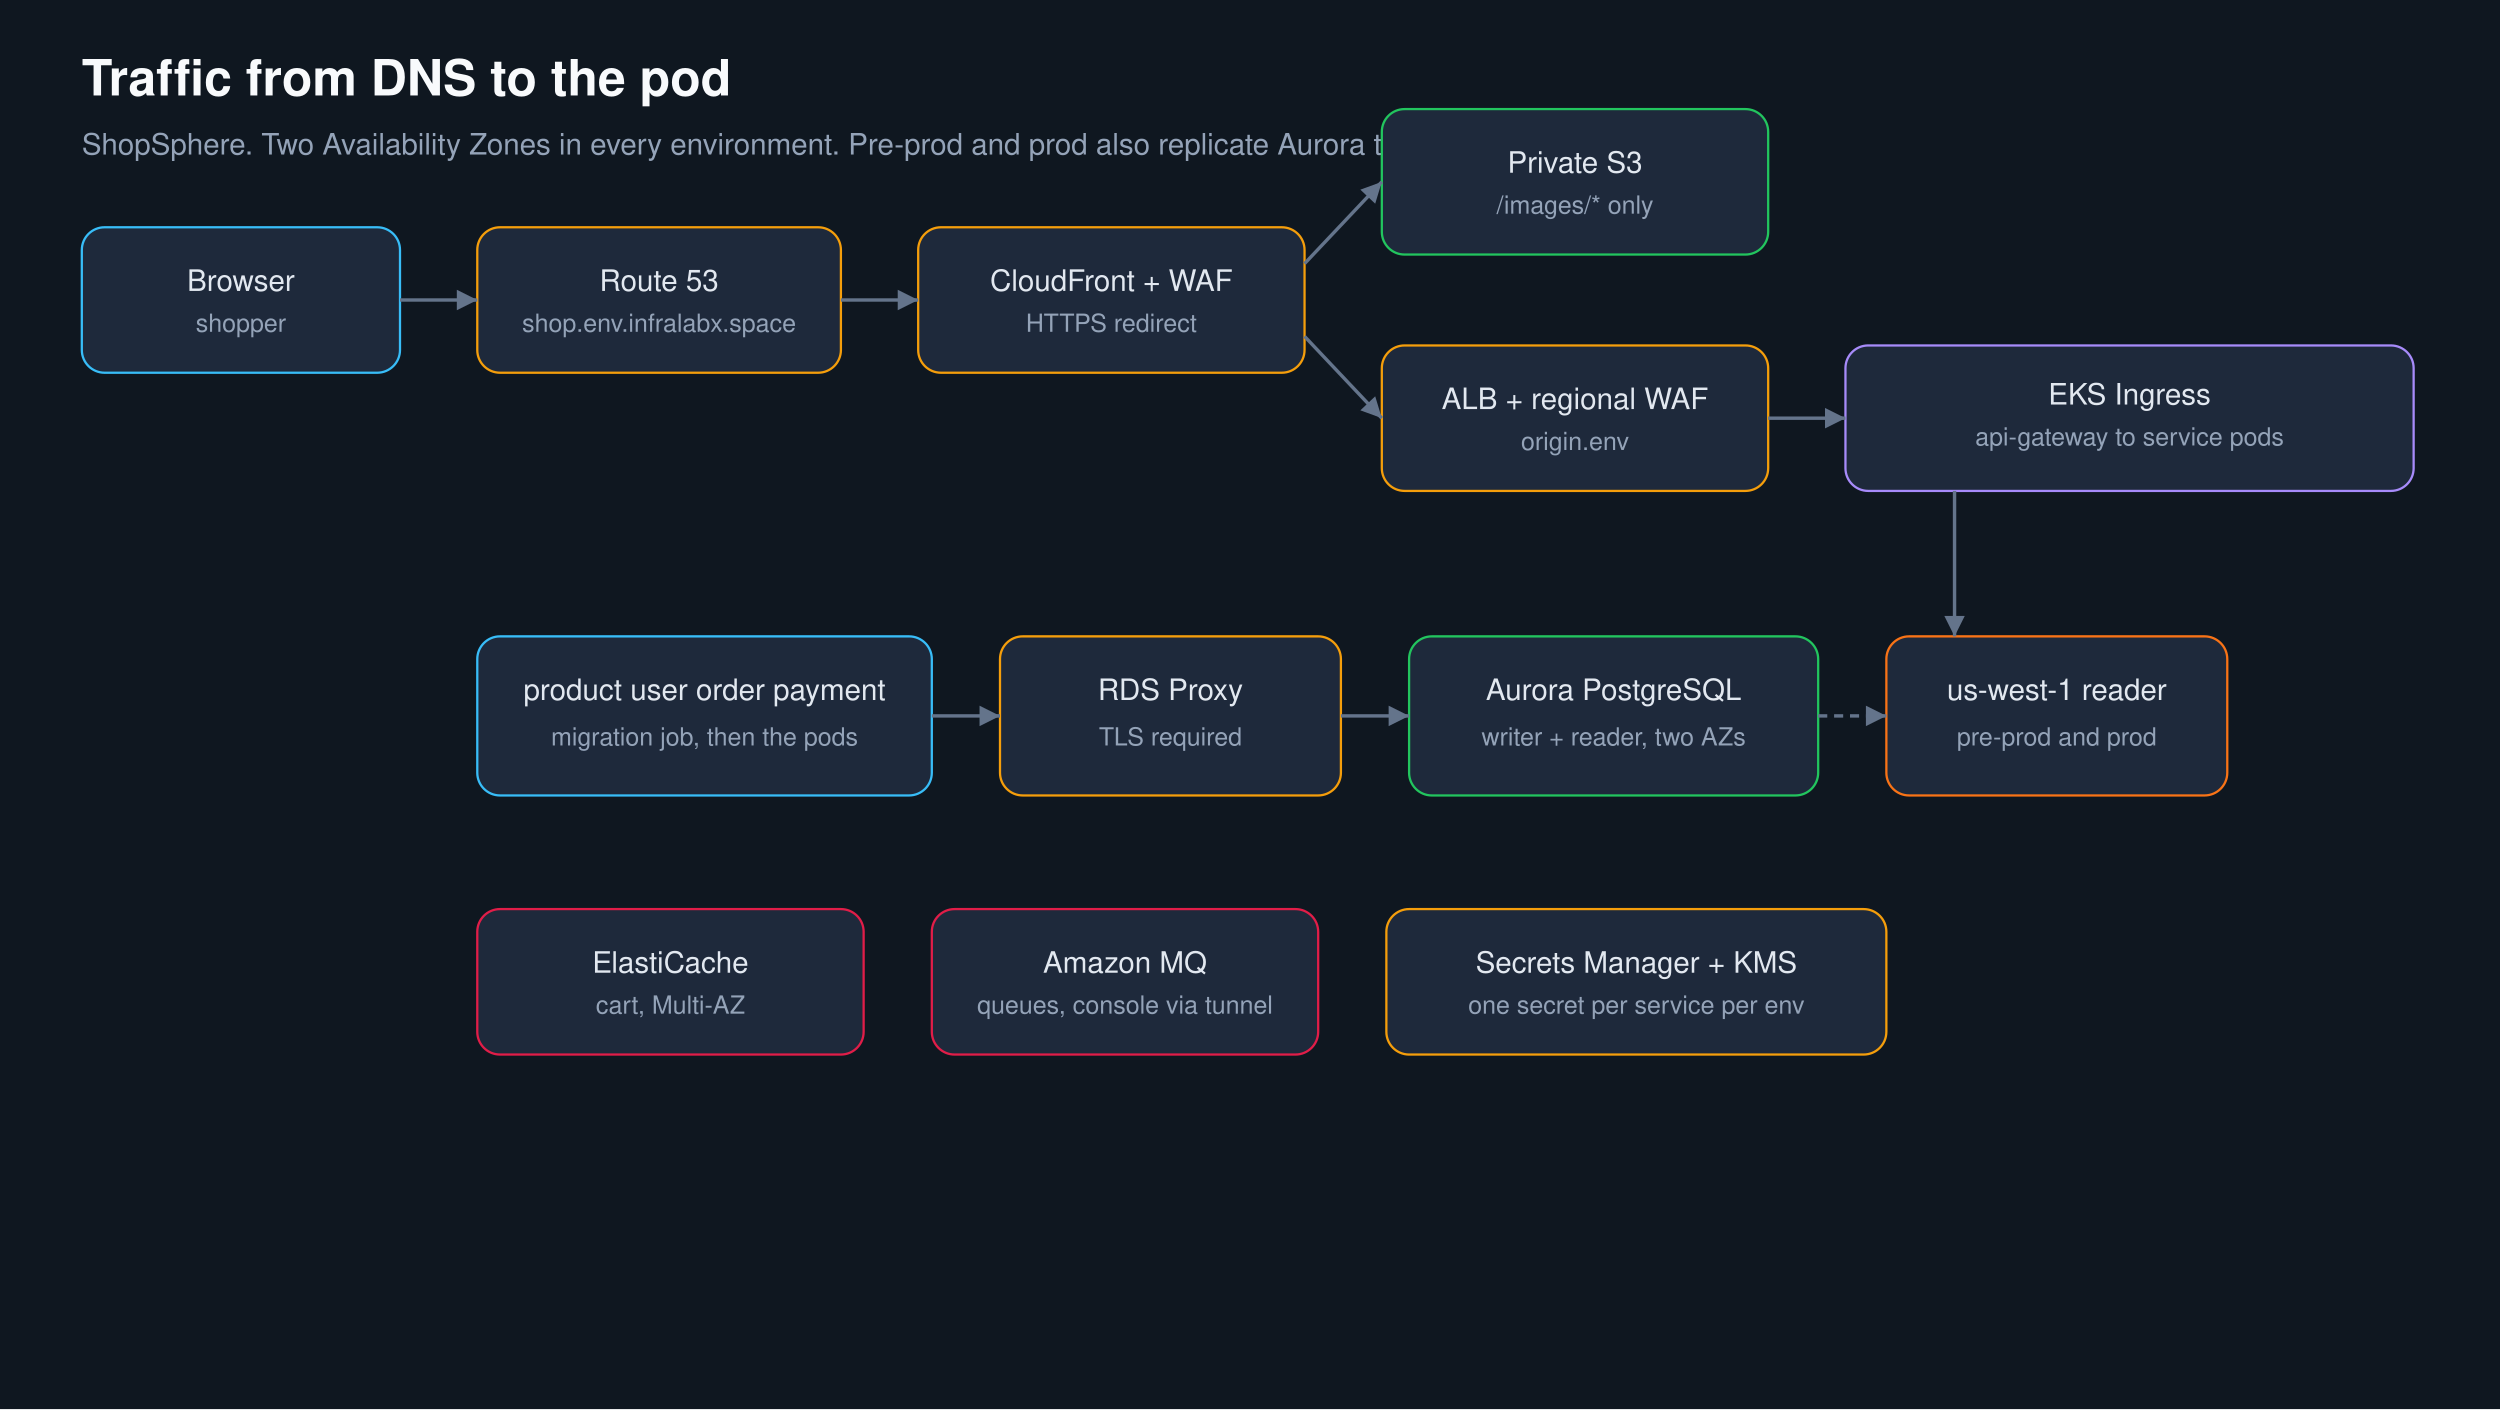
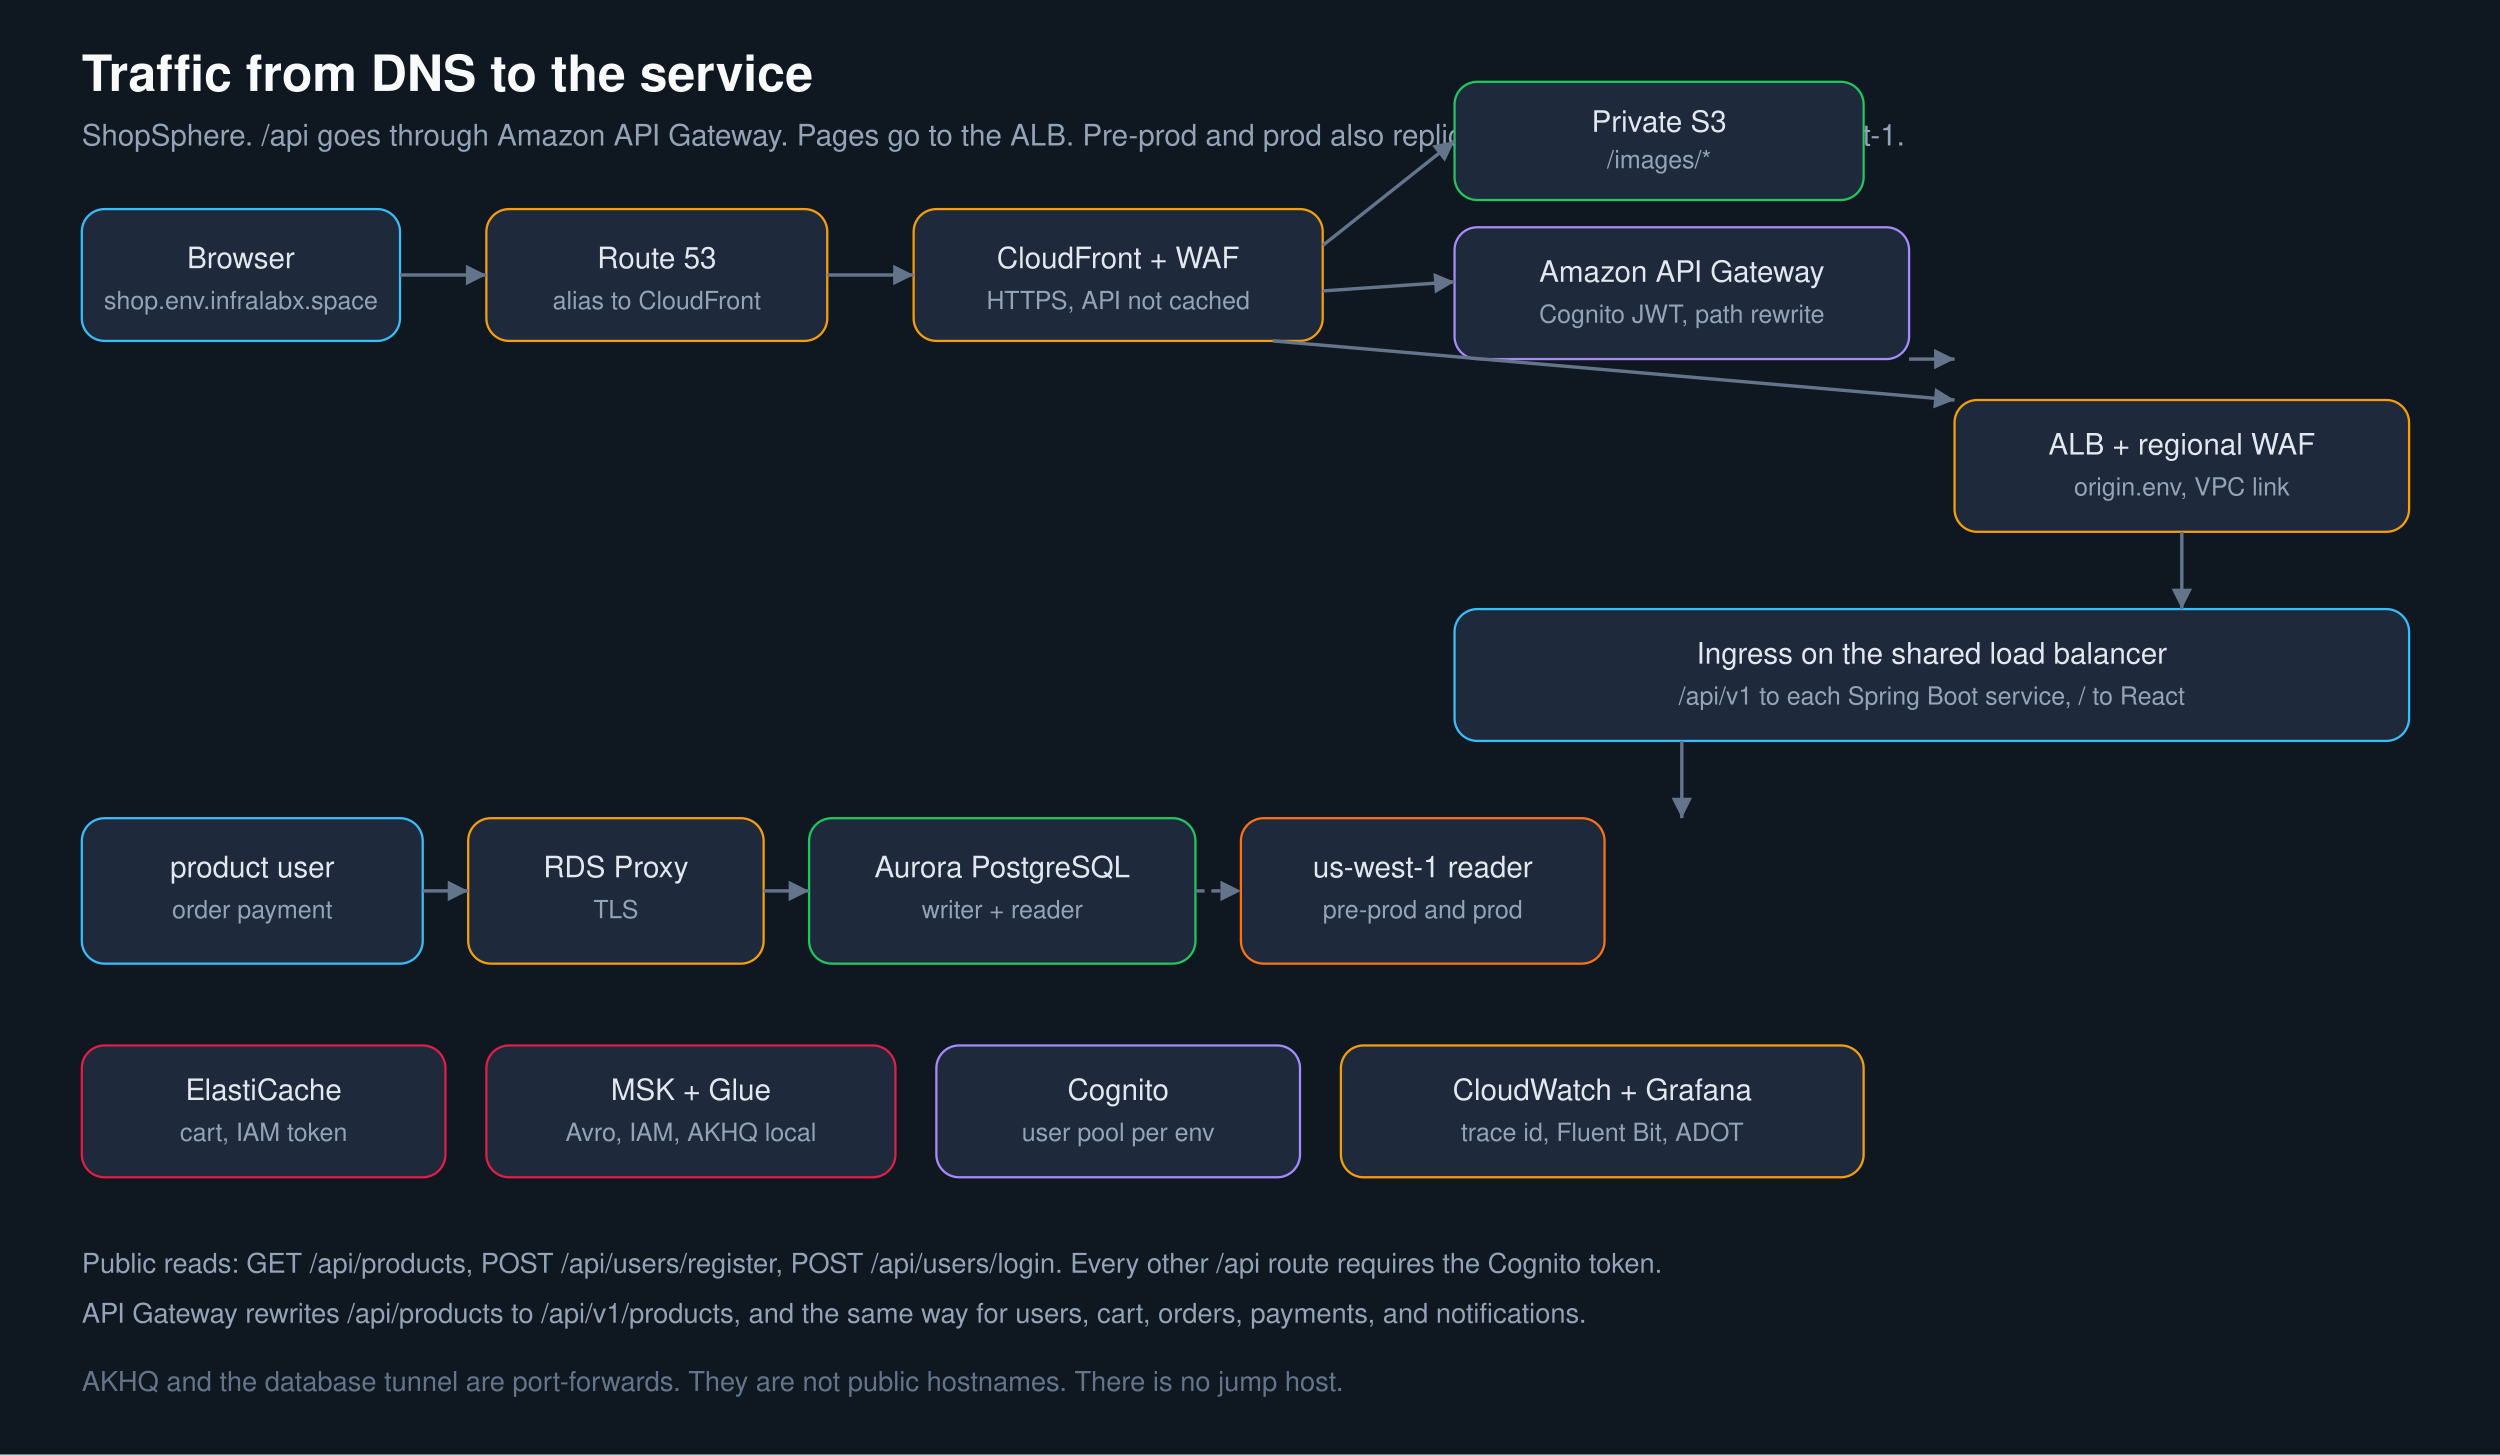
- <svg xmlns="http://www.w3.org/2000/svg" width="1100" height="620" viewBox="0 0 1100 620" role="img" aria-label="Traffic from DNS to the pod">
-   <rect width="1100" height="620" fill="#0f1720" />
-   <text x="36" y="42" fill="#f8fafc" font-family="Segoe UI, Helvetica, Arial, sans-serif" font-size="22" font-weight="700">Traffic from DNS to the pod</text>
-   <text x="36" y="68" fill="#94a3b8" font-family="Segoe UI, Helvetica, Arial, sans-serif" font-size="13">ShopSphere. Two Availability Zones in every environment. Pre-prod and prod also replicate Aurora to us-west-1.</text>
+ <svg xmlns="http://www.w3.org/2000/svg" width="1100" height="640" viewBox="0 0 1100 640" role="img" aria-label="Traffic from DNS to the service">
+   <rect width="1100" height="640" fill="#0f1720" />
+   <text x="36" y="40" fill="#f8fafc" font-family="Segoe UI, Helvetica, Arial, sans-serif" font-size="22" font-weight="700">Traffic from DNS to the service</text>
+   <text x="36" y="64" fill="#94a3b8" font-family="Segoe UI, Helvetica, Arial, sans-serif" font-size="13">ShopSphere. /api goes through Amazon API Gateway. Pages go to the ALB. Pre-prod and prod also replicate Aurora and MSK to us-west-1.</text>
  <g font-family="Segoe UI, Helvetica, Arial, sans-serif" font-size="13" fill="#e2e8f0">
-     <rect x="36" y="100" width="140" height="64" rx="10" fill="#1e293b" stroke="#38bdf8" />
-     <text x="106" y="128" text-anchor="middle">Browser</text>
-     <text x="106" y="146" text-anchor="middle" fill="#94a3b8" font-size="11">shopper</text>
-     <rect x="210" y="100" width="160" height="64" rx="10" fill="#1e293b" stroke="#f59e0b" />
-     <text x="290" y="128" text-anchor="middle">Route 53</text>
-     <text x="290" y="146" text-anchor="middle" fill="#94a3b8" font-size="11">shop.env.infralabx.space</text>
-     <rect x="404" y="100" width="170" height="64" rx="10" fill="#1e293b" stroke="#f59e0b" />
-     <text x="489" y="128" text-anchor="middle">CloudFront + WAF</text>
-     <text x="489" y="146" text-anchor="middle" fill="#94a3b8" font-size="11">HTTPS redirect</text>
-     <rect x="608" y="48" width="170" height="64" rx="10" fill="#1e293b" stroke="#22c55e" />
-     <text x="693" y="76" text-anchor="middle">Private S3</text>
-     <text x="693" y="94" text-anchor="middle" fill="#94a3b8" font-size="11">/images/* only</text>
-     <rect x="608" y="152" width="170" height="64" rx="10" fill="#1e293b" stroke="#f59e0b" />
-     <text x="693" y="180" text-anchor="middle">ALB + regional WAF</text>
-     <text x="693" y="198" text-anchor="middle" fill="#94a3b8" font-size="11">origin.env</text>
-     <rect x="812" y="152" width="250" height="64" rx="10" fill="#1e293b" stroke="#a78bfa" />
-     <text x="937" y="178" text-anchor="middle">EKS Ingress</text>
-     <text x="937" y="196" text-anchor="middle" fill="#94a3b8" font-size="11">api-gateway to service pods</text>
-     <rect x="210" y="280" width="200" height="70" rx="10" fill="#1e293b" stroke="#38bdf8" />
-     <text x="310" y="308" text-anchor="middle">product user order payment</text>
-     <text x="310" y="328" text-anchor="middle" fill="#94a3b8" font-size="11">migration job, then the pods</text>
-     <rect x="440" y="280" width="150" height="70" rx="10" fill="#1e293b" stroke="#f59e0b" />
-     <text x="515" y="308" text-anchor="middle">RDS Proxy</text>
-     <text x="515" y="328" text-anchor="middle" fill="#94a3b8" font-size="11">TLS required</text>
-     <rect x="620" y="280" width="180" height="70" rx="10" fill="#1e293b" stroke="#22c55e" />
-     <text x="710" y="308" text-anchor="middle">Aurora PostgreSQL</text>
-     <text x="710" y="328" text-anchor="middle" fill="#94a3b8" font-size="11">writer + reader, two AZs</text>
-     <rect x="830" y="280" width="150" height="70" rx="10" fill="#1e293b" stroke="#f97316" />
-     <text x="905" y="308" text-anchor="middle">us-west-1 reader</text>
-     <text x="905" y="328" text-anchor="middle" fill="#94a3b8" font-size="11">pre-prod and prod</text>
-     <rect x="210" y="400" width="170" height="64" rx="10" fill="#1e293b" stroke="#e11d48" />
-     <text x="295" y="428" text-anchor="middle">ElastiCache</text>
-     <text x="295" y="446" text-anchor="middle" fill="#94a3b8" font-size="11">cart, Multi-AZ</text>
-     <rect x="410" y="400" width="170" height="64" rx="10" fill="#1e293b" stroke="#e11d48" />
-     <text x="495" y="428" text-anchor="middle">Amazon MQ</text>
-     <text x="495" y="446" text-anchor="middle" fill="#94a3b8" font-size="11">queues, console via tunnel</text>
-     <rect x="610" y="400" width="220" height="64" rx="10" fill="#1e293b" stroke="#f59e0b" />
-     <text x="720" y="428" text-anchor="middle">Secrets Manager + KMS</text>
-     <text x="720" y="446" text-anchor="middle" fill="#94a3b8" font-size="11">one secret per service per env</text>
+     <rect x="36" y="92" width="140" height="58" rx="10" fill="#1e293b" stroke="#38bdf8" />
+     <text x="106" y="118" text-anchor="middle">Browser</text>
+     <text x="106" y="136" text-anchor="middle" fill="#94a3b8" font-size="11">shop.env.infralabx.space</text>
+     <rect x="214" y="92" width="150" height="58" rx="10" fill="#1e293b" stroke="#f59e0b" />
+     <text x="289" y="118" text-anchor="middle">Route 53</text>
+     <text x="289" y="136" text-anchor="middle" fill="#94a3b8" font-size="11">alias to CloudFront</text>
+     <rect x="402" y="92" width="180" height="58" rx="10" fill="#1e293b" stroke="#f59e0b" />
+     <text x="492" y="118" text-anchor="middle">CloudFront + WAF</text>
+     <text x="492" y="136" text-anchor="middle" fill="#94a3b8" font-size="11">HTTPS, API not cached</text>
+     <rect x="640" y="36" width="180" height="52" rx="10" fill="#1e293b" stroke="#22c55e" />
+     <text x="730" y="58" text-anchor="middle">Private S3</text>
+     <text x="730" y="74" text-anchor="middle" fill="#94a3b8" font-size="11">/images/*</text>
+     <rect x="640" y="100" width="200" height="58" rx="10" fill="#1e293b" stroke="#a78bfa" />
+     <text x="740" y="124" text-anchor="middle">Amazon API Gateway</text>
+     <text x="740" y="142" text-anchor="middle" fill="#94a3b8" font-size="11">Cognito JWT, path rewrite</text>
+     <rect x="860" y="176" width="200" height="58" rx="10" fill="#1e293b" stroke="#f59e0b" />
+     <text x="960" y="200" text-anchor="middle">ALB + regional WAF</text>
+     <text x="960" y="218" text-anchor="middle" fill="#94a3b8" font-size="11">origin.env, VPC link</text>
+     <rect x="640" y="268" width="420" height="58" rx="10" fill="#1e293b" stroke="#38bdf8" />
+     <text x="850" y="292" text-anchor="middle">Ingress on the shared load balancer</text>
+     <text x="850" y="310" text-anchor="middle" fill="#94a3b8" font-size="11">/api/v1 to each Spring Boot service, / to React</text>
+     <rect x="36" y="360" width="150" height="64" rx="10" fill="#1e293b" stroke="#38bdf8" />
+     <text x="111" y="386" text-anchor="middle">product user</text>
+     <text x="111" y="404" text-anchor="middle" fill="#94a3b8" font-size="11">order payment</text>
+     <rect x="206" y="360" width="130" height="64" rx="10" fill="#1e293b" stroke="#f59e0b" />
+     <text x="271" y="386" text-anchor="middle">RDS Proxy</text>
+     <text x="271" y="404" text-anchor="middle" fill="#94a3b8" font-size="11">TLS</text>
+     <rect x="356" y="360" width="170" height="64" rx="10" fill="#1e293b" stroke="#22c55e" />
+     <text x="441" y="386" text-anchor="middle">Aurora PostgreSQL</text>
+     <text x="441" y="404" text-anchor="middle" fill="#94a3b8" font-size="11">writer + reader</text>
+     <rect x="546" y="360" width="160" height="64" rx="10" fill="#1e293b" stroke="#f97316" />
+     <text x="626" y="386" text-anchor="middle">us-west-1 reader</text>
+     <text x="626" y="404" text-anchor="middle" fill="#94a3b8" font-size="11">pre-prod and prod</text>
+     <rect x="36" y="460" width="160" height="58" rx="10" fill="#1e293b" stroke="#e11d48" />
+     <text x="116" y="484" text-anchor="middle">ElastiCache</text>
+     <text x="116" y="502" text-anchor="middle" fill="#94a3b8" font-size="11">cart, IAM token</text>
+     <rect x="214" y="460" width="180" height="58" rx="10" fill="#1e293b" stroke="#e11d48" />
+     <text x="304" y="484" text-anchor="middle">MSK + Glue</text>
+     <text x="304" y="502" text-anchor="middle" fill="#94a3b8" font-size="11">Avro, IAM, AKHQ local</text>
+     <rect x="412" y="460" width="160" height="58" rx="10" fill="#1e293b" stroke="#a78bfa" />
+     <text x="492" y="484" text-anchor="middle">Cognito</text>
+     <text x="492" y="502" text-anchor="middle" fill="#94a3b8" font-size="11">user pool per env</text>
+     <rect x="590" y="460" width="230" height="58" rx="10" fill="#1e293b" stroke="#f59e0b" />
+     <text x="705" y="484" text-anchor="middle">CloudWatch + Grafana</text>
+     <text x="705" y="502" text-anchor="middle" fill="#94a3b8" font-size="11">trace id, Fluent Bit, ADOT</text>
  </g>
  <g stroke="#64748b" fill="none" stroke-width="1.5">
-     <path d="M176 132 H210" marker-end="url(#a)" />
-     <path d="M370 132 H404" marker-end="url(#a)" />
-     <path d="M574 116 L608 80" marker-end="url(#a)" />
-     <path d="M574 148 L608 184" marker-end="url(#a)" />
-     <path d="M778 184 H812" marker-end="url(#a)" />
-     <path d="M860 216 V280" marker-end="url(#a)" />
-     <path d="M410 315 H440" marker-end="url(#a)" />
-     <path d="M590 315 H620" marker-end="url(#a)" />
-     <path d="M800 315 H830" stroke-dasharray="4 3" marker-end="url(#a)" />
+     <path d="M176 121 H214" marker-end="url(#a)" />
+     <path d="M364 121 H402" marker-end="url(#a)" />
+     <path d="M582 108 L640 62" marker-end="url(#a)" />
+     <path d="M582 128 L640 124" marker-end="url(#a)" />
+     <path d="M560 150 L860 176" marker-end="url(#a)" />
+     <path d="M840 158 H860" marker-end="url(#a)" />
+     <path d="M960 234 V268" marker-end="url(#a)" />
+     <path d="M740 326 V360" marker-end="url(#a)" />
+     <path d="M186 392 H206" marker-end="url(#a)" />
+     <path d="M336 392 H356" marker-end="url(#a)" />
+     <path d="M526 392 H546" stroke-dasharray="4 3" marker-end="url(#a)" />
  </g>
  <defs>
    <marker id="a" markerWidth="8" markerHeight="8" refX="6" refY="3" orient="auto">
      <path d="M0 0 L6 3 L0 6 Z" fill="#64748b" />
    </marker>
  </defs>
+   <text x="36" y="560" fill="#94a3b8" font-family="Segoe UI, Helvetica, Arial, sans-serif" font-size="12">Public reads: GET /api/products, POST /api/users/register, POST /api/users/login. Every other /api route requires the Cognito token.</text>
+   <text x="36" y="582" fill="#94a3b8" font-family="Segoe UI, Helvetica, Arial, sans-serif" font-size="12">API Gateway rewrites /api/products to /api/v1/products, and the same way for users, cart, orders, payments, and notifications.</text>
+   <text x="36" y="612" fill="#64748b" font-family="Segoe UI, Helvetica, Arial, sans-serif" font-size="12">AKHQ and the database tunnel are port-forwards. They are not public hostnames. There is no jump host.</text>
</svg>
